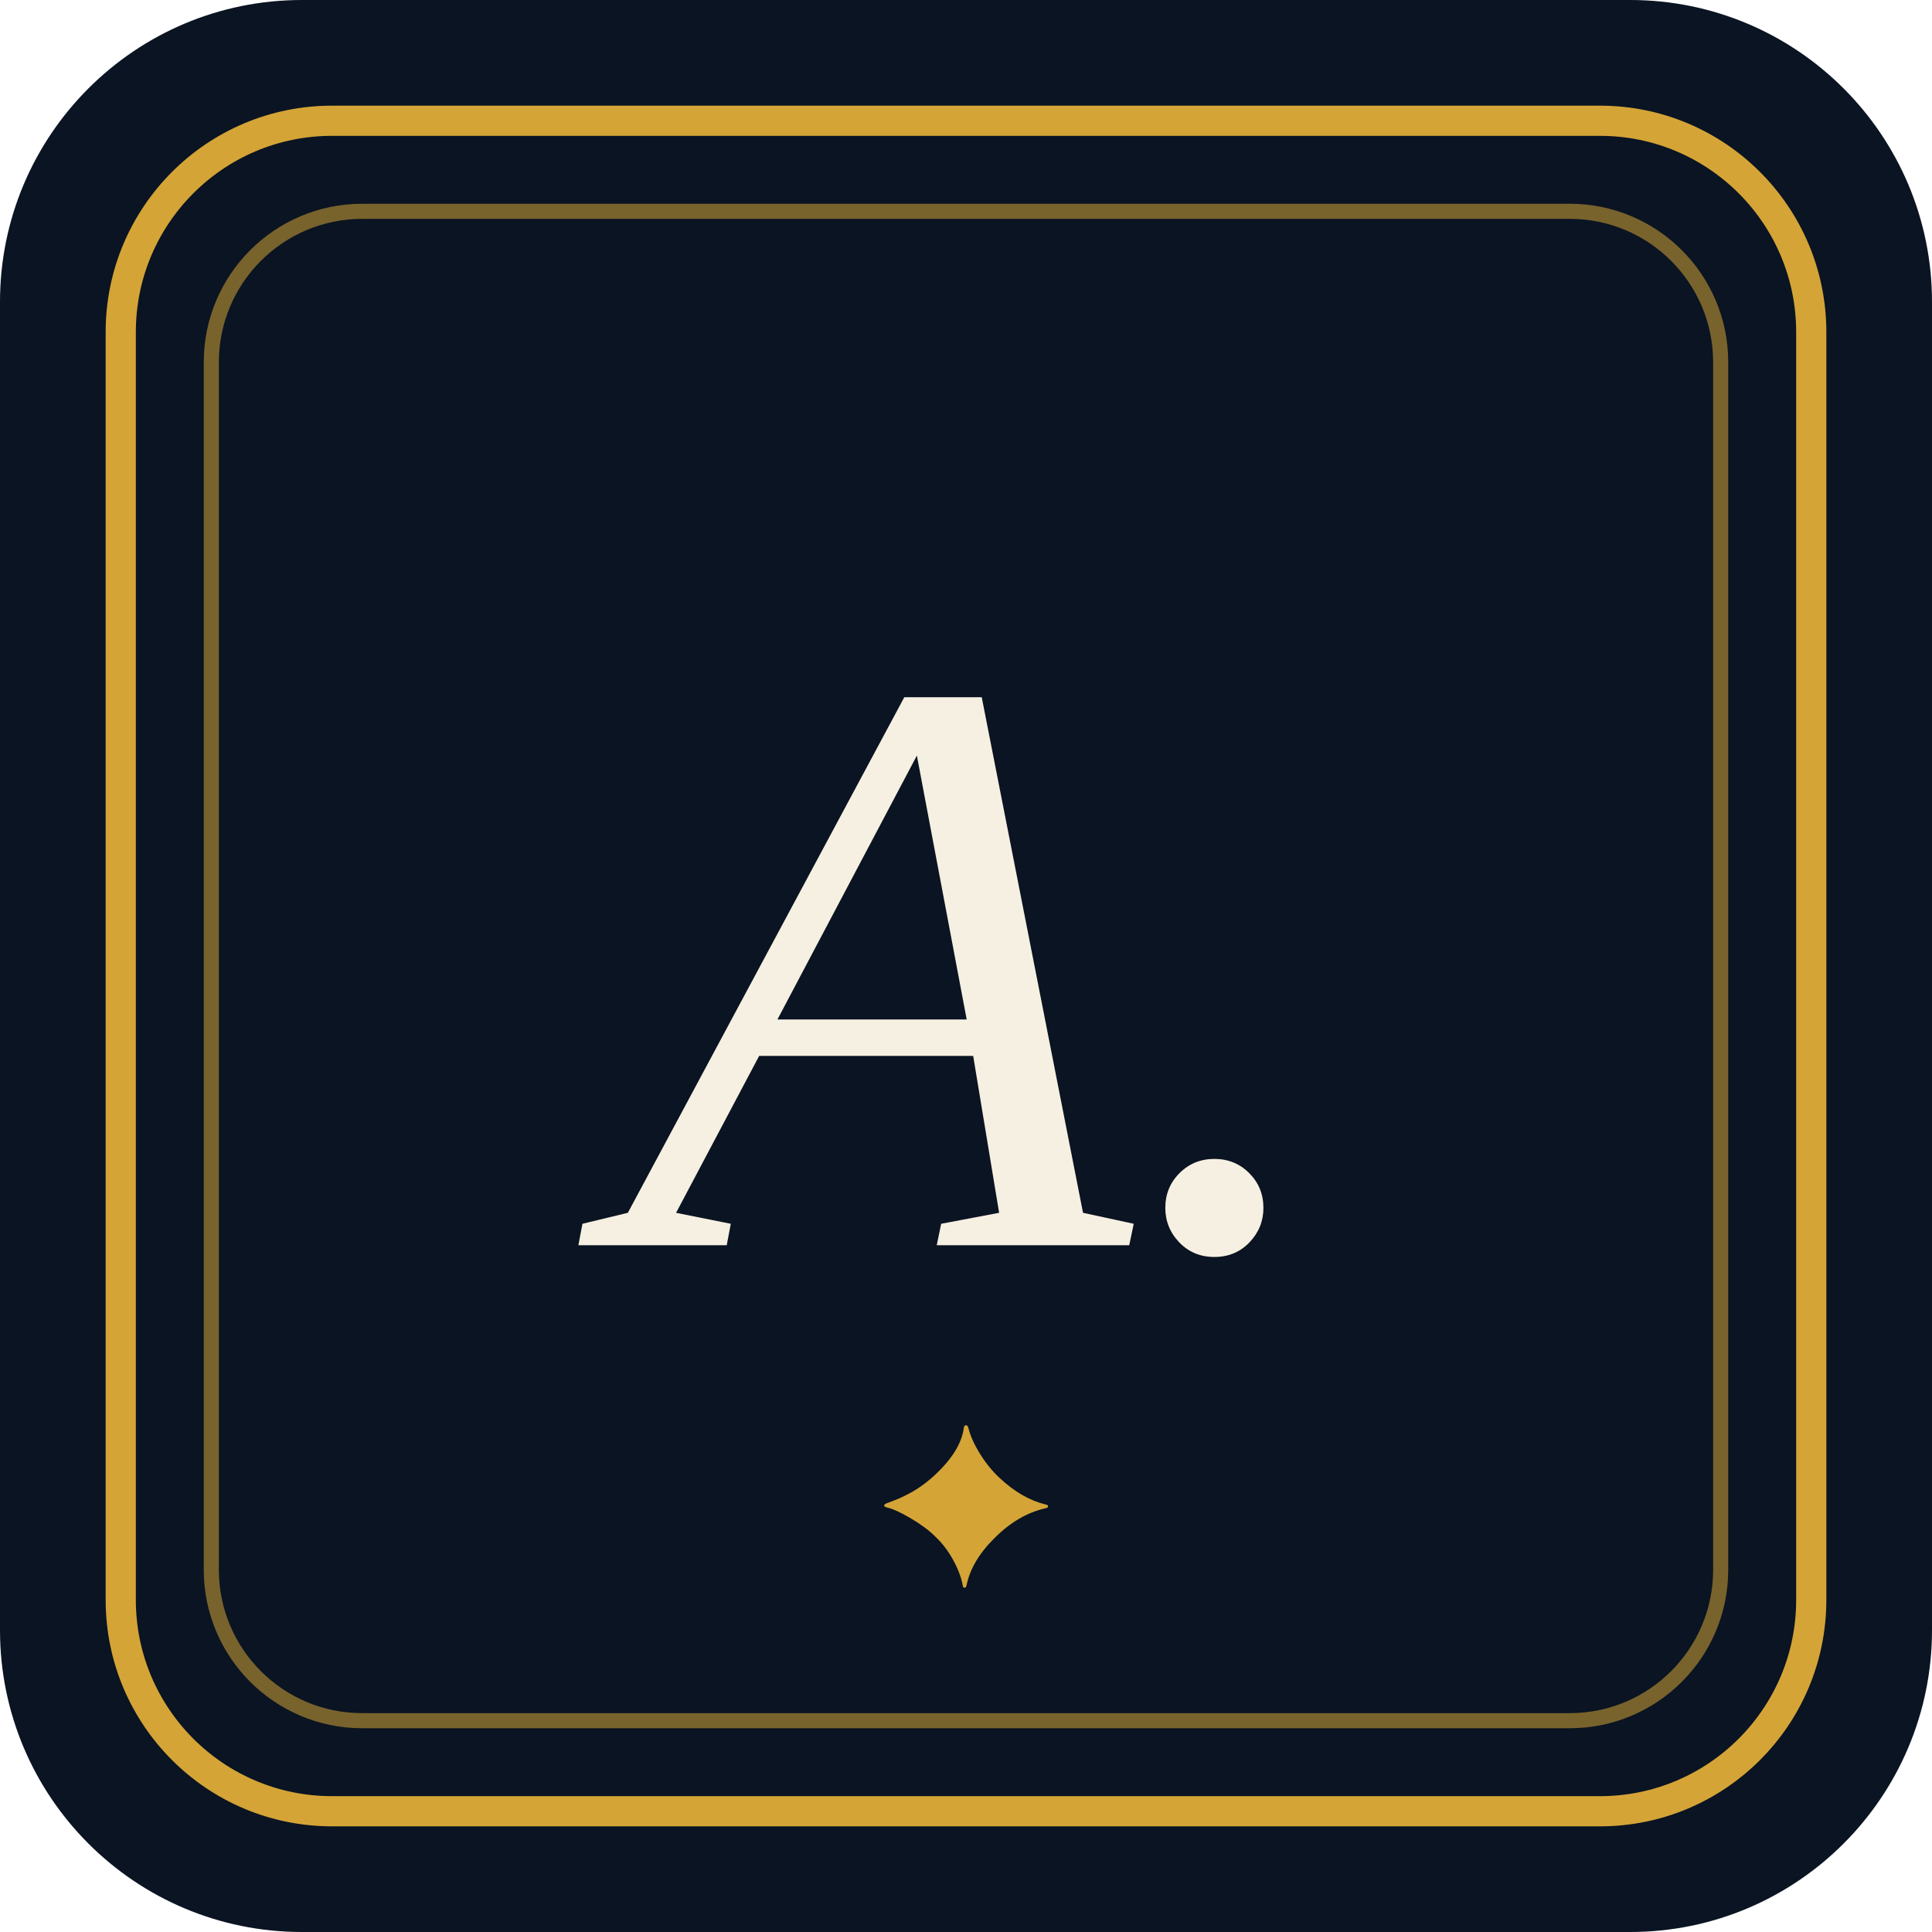
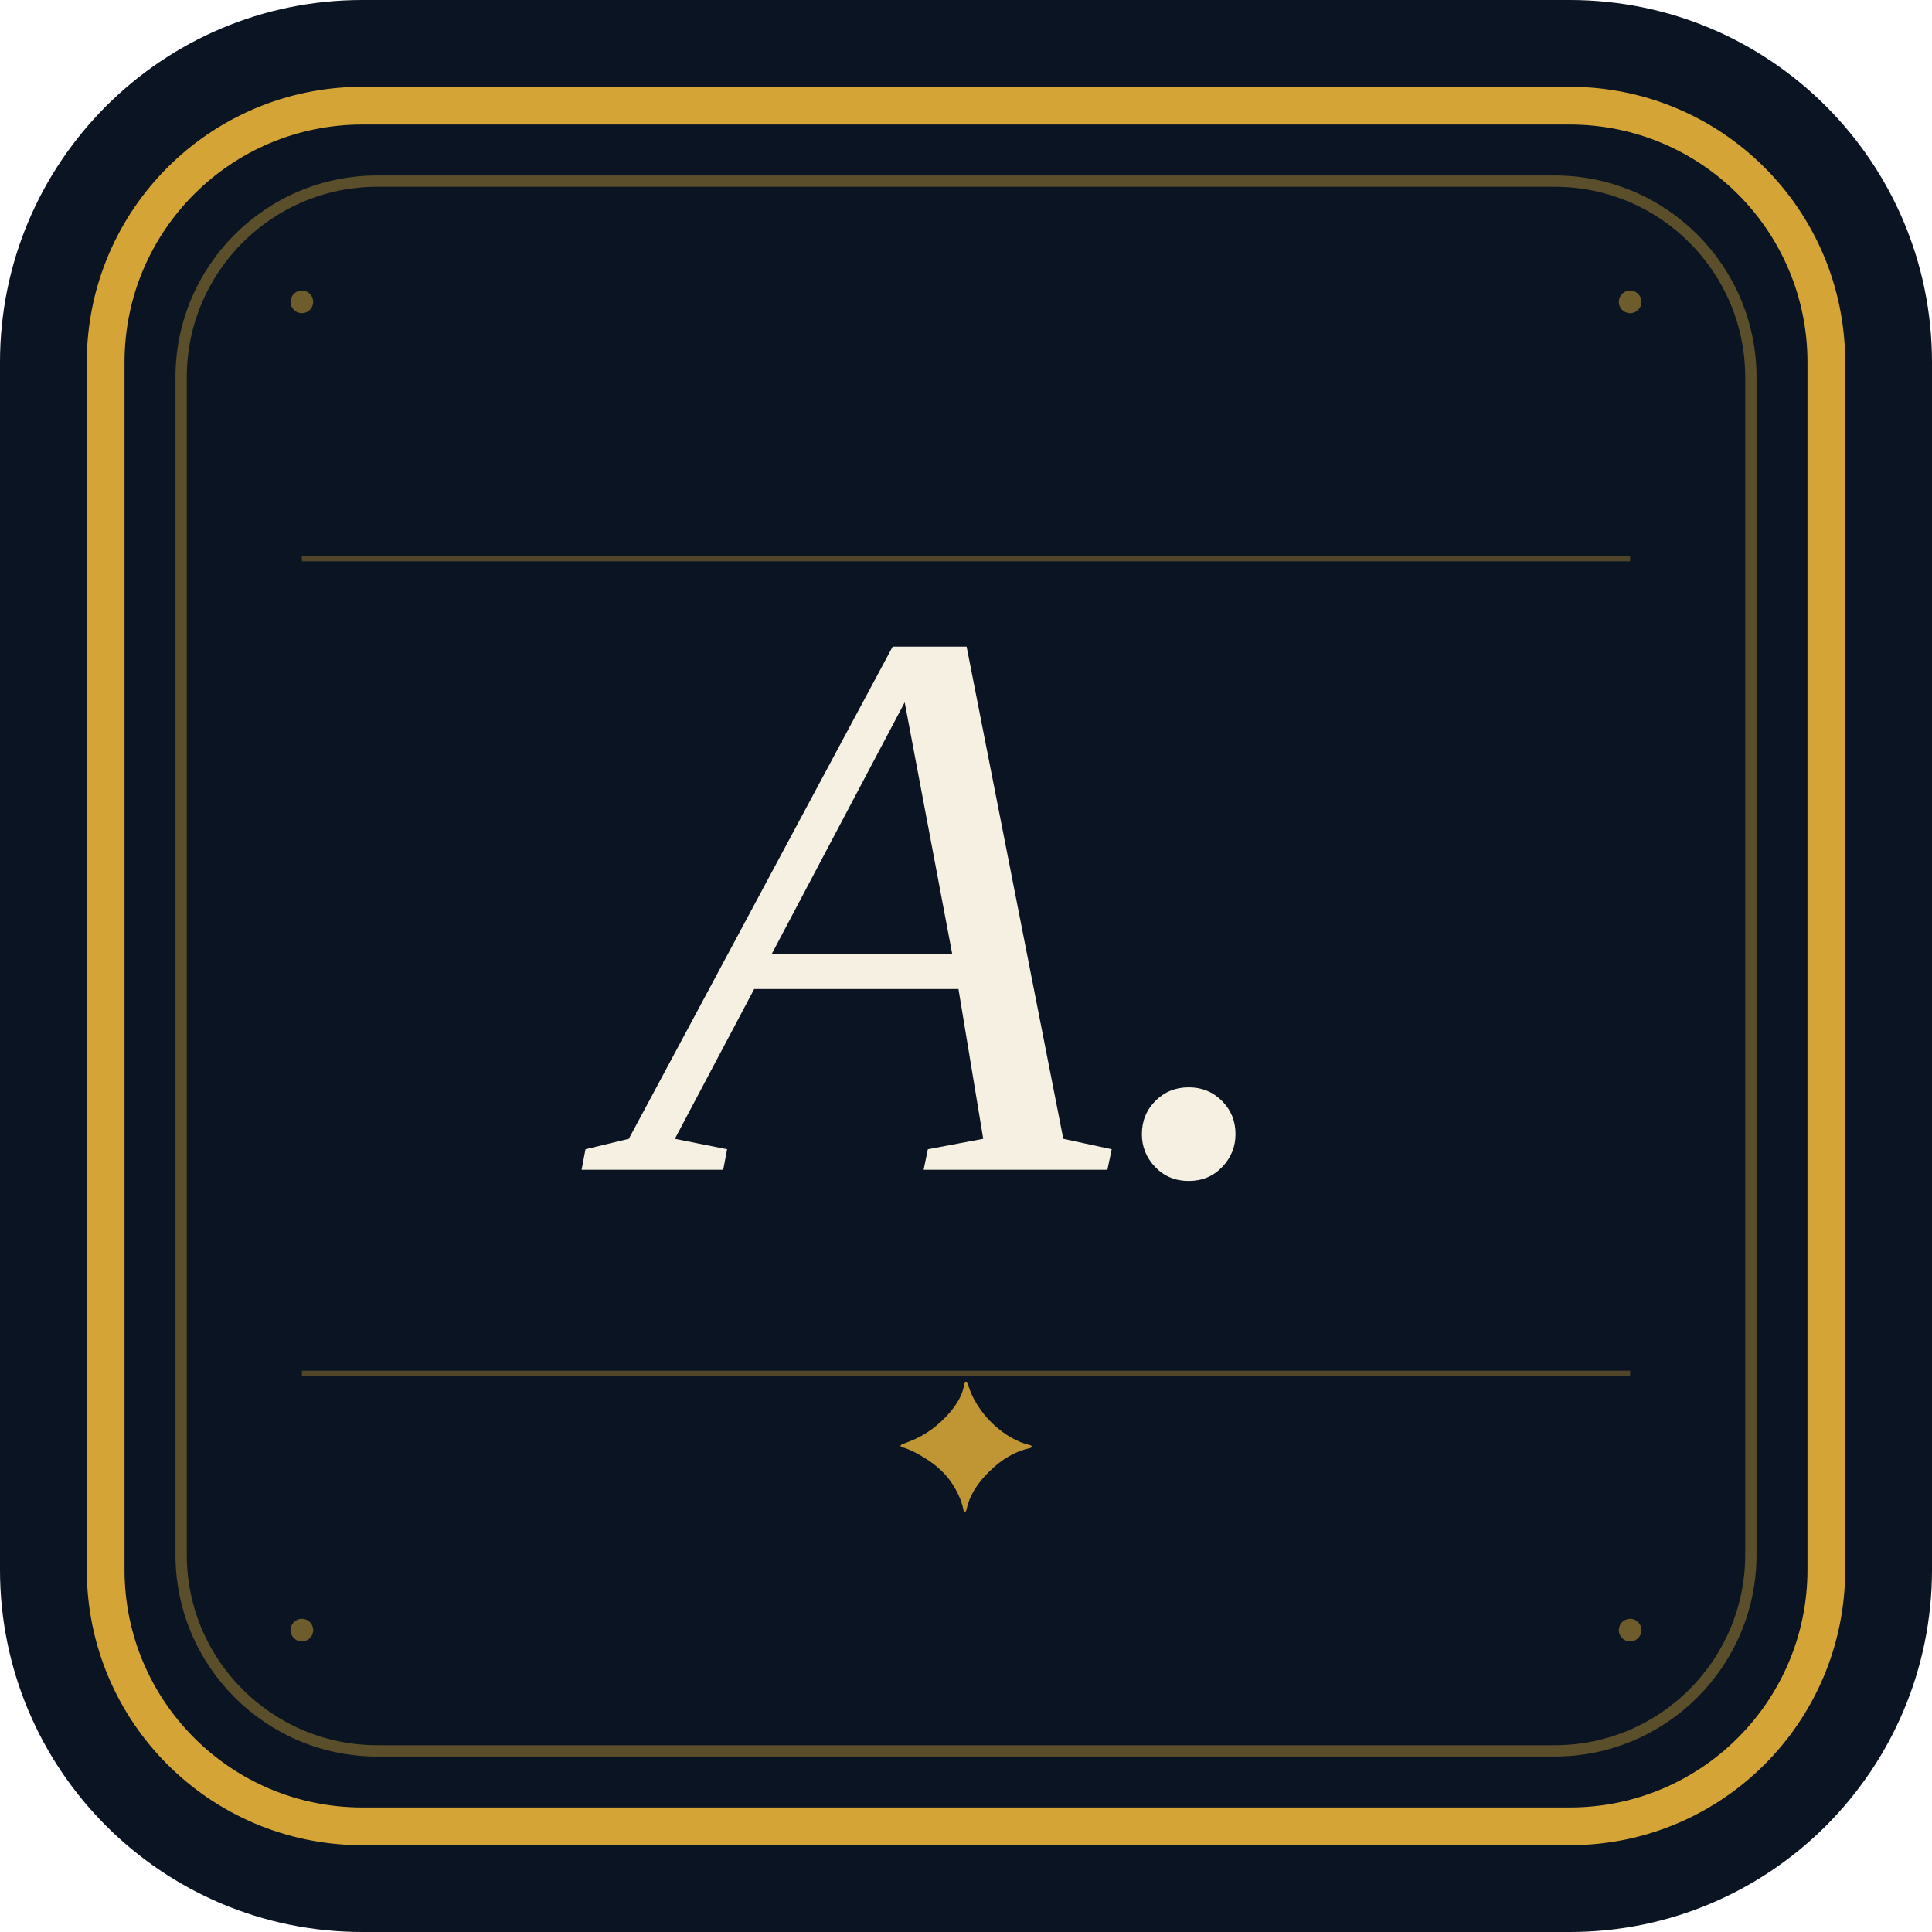
<svg xmlns="http://www.w3.org/2000/svg" width="512" height="512" viewBox="0 0 512 512">
-   <rect width="512" height="512" rx="80" fill="#0a1422" />
-   <rect x="32" y="32" width="448" height="448" rx="56" fill="none" stroke="#d4a437" stroke-width="8" />
-   <rect x="56" y="56" width="400" height="400" rx="40" fill="none" stroke="#d4a437" stroke-width="4" opacity="0.55" />
-   <text x="260" y="330" font-family="Georgia, 'Times New Roman', serif" font-style="italic" font-size="220" fill="#f6f0e2" text-anchor="middle">A.</text>
-   <text x="256" y="420" font-family="Georgia, serif" font-size="60" fill="#d4a437" text-anchor="middle">✦</text>
+   <rect width="512" height="512" rx="96" fill="#0a1422" />
+   <rect x="28" y="28" width="456" height="456" rx="68" fill="none" stroke="#d4a437" stroke-width="10" />
+   <rect x="48" y="48" width="416" height="416" rx="52" fill="none" stroke="#d4a437" stroke-width="3" opacity="0.4" />
+   <line x1="80" y1="148" x2="432" y2="148" stroke="#d4a437" stroke-width="1.5" opacity="0.35" />
+   <line x1="80" y1="364" x2="432" y2="364" stroke="#d4a437" stroke-width="1.5" opacity="0.35" />
+   <text x="256" y="310" font-family="Georgia, 'Times New Roman', serif" font-style="italic" font-weight="300" font-size="210" fill="#f6f0e2" text-anchor="middle">A.</text>
+   <text x="256" y="400" font-family="Georgia, serif" font-size="48" fill="#d4a437" text-anchor="middle" opacity="0.9">✦</text>
+   <circle cx="80" cy="80" r="3" fill="#d4a437" opacity="0.5" />
+   <circle cx="432" cy="80" r="3" fill="#d4a437" opacity="0.5" />
+   <circle cx="80" cy="432" r="3" fill="#d4a437" opacity="0.5" />
+   <circle cx="432" cy="432" r="3" fill="#d4a437" opacity="0.5" />
</svg>
